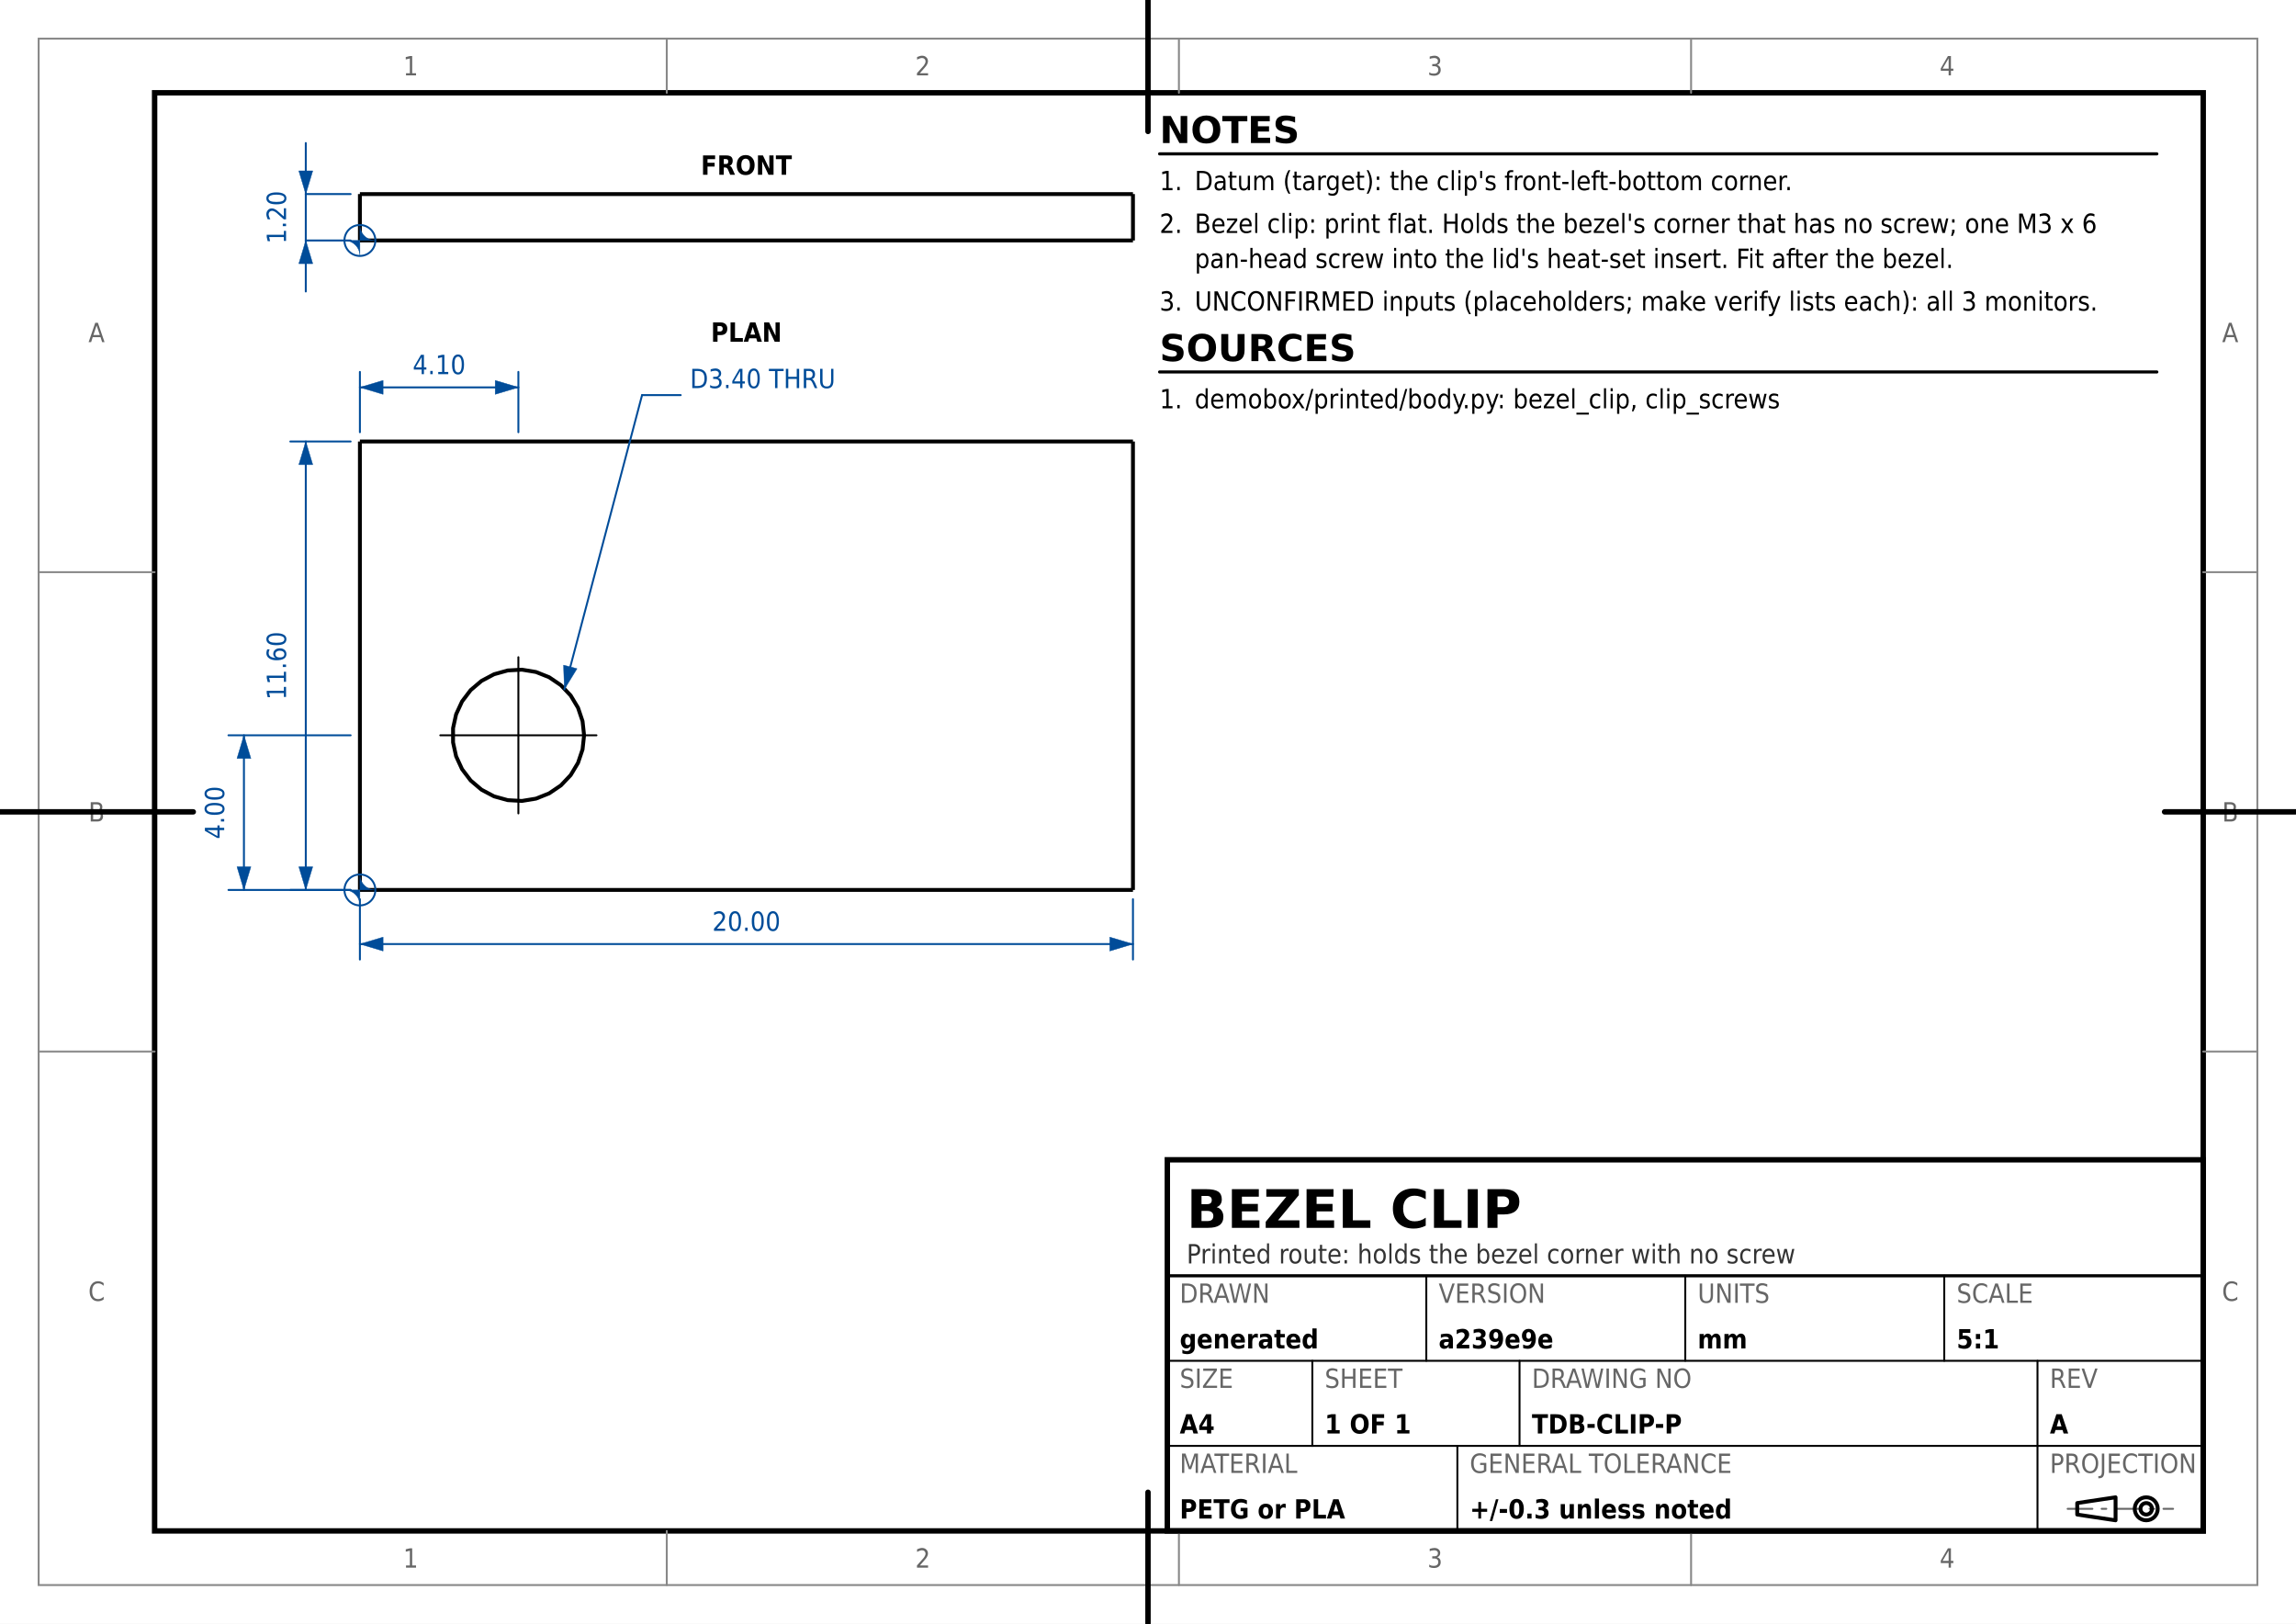
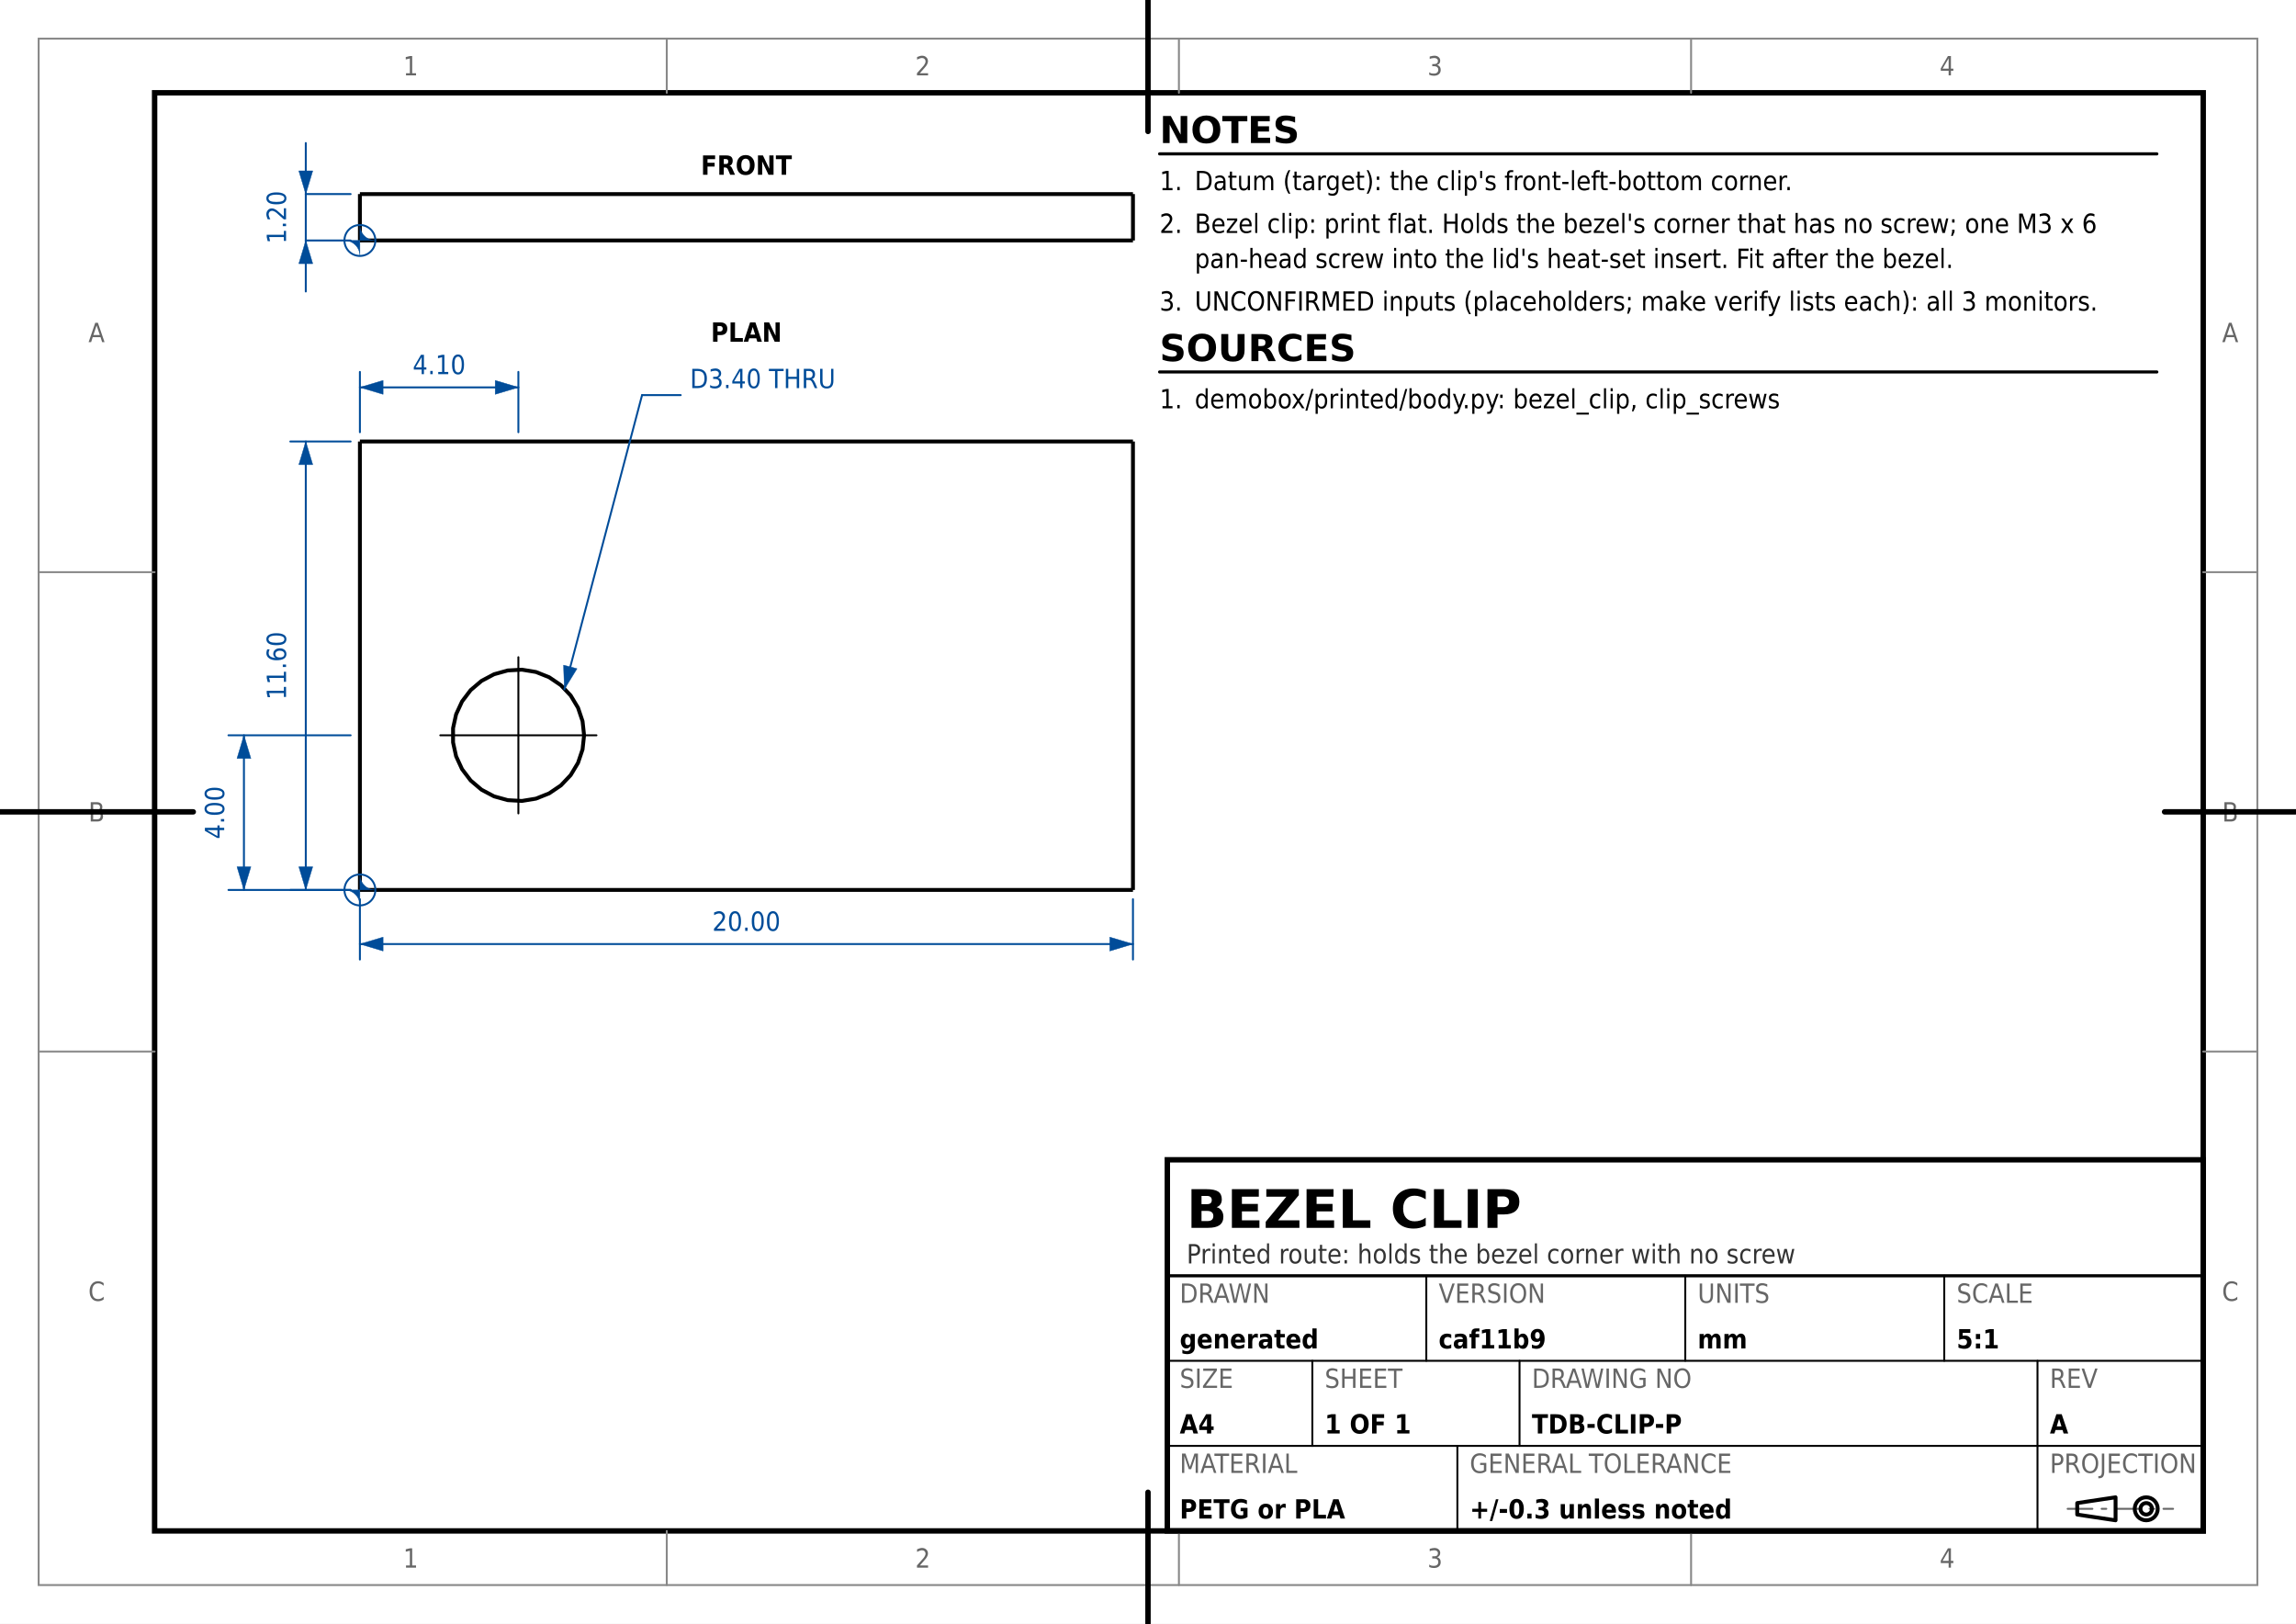
<svg xmlns="http://www.w3.org/2000/svg" version="1.1" width="297mm" height="210mm" viewBox="0 0 297 210">
  <rect width="100%" height="100%" fill="#ffffff" />
  <rect x="5" y="5" width="287" height="200" fill="none" stroke="#888888" stroke-width="0.25" />
  <rect x="20" y="12" width="265" height="186" fill="none" stroke="#000000" stroke-width="0.7" />
  <text x="53.125" y="202.75" font-family="DejaVu Sans Condensed, DejaVu Sans, Liberation Sans, sans-serif" font-size="3.429" fill="#666666" text-anchor="middle">1</text>
  <text x="53.125" y="9.75" font-family="DejaVu Sans Condensed, DejaVu Sans, Liberation Sans, sans-serif" font-size="3.429" fill="#666666" text-anchor="middle">1</text>
  <line x1="86.25" y1="205" x2="86.25" y2="198" stroke="#888888" stroke-width="0.25" stroke-linecap="round" />
  <line x1="86.25" y1="12" x2="86.25" y2="5" stroke="#888888" stroke-width="0.25" stroke-linecap="round" />
  <text x="119.375" y="202.75" font-family="DejaVu Sans Condensed, DejaVu Sans, Liberation Sans, sans-serif" font-size="3.429" fill="#666666" text-anchor="middle">2</text>
  <text x="119.375" y="9.75" font-family="DejaVu Sans Condensed, DejaVu Sans, Liberation Sans, sans-serif" font-size="3.429" fill="#666666" text-anchor="middle">2</text>
  <line x1="152.5" y1="205" x2="152.5" y2="198" stroke="#888888" stroke-width="0.25" stroke-linecap="round" />
  <line x1="152.5" y1="12" x2="152.5" y2="5" stroke="#888888" stroke-width="0.25" stroke-linecap="round" />
  <text x="185.625" y="202.75" font-family="DejaVu Sans Condensed, DejaVu Sans, Liberation Sans, sans-serif" font-size="3.429" fill="#666666" text-anchor="middle">3</text>
  <text x="185.625" y="9.75" font-family="DejaVu Sans Condensed, DejaVu Sans, Liberation Sans, sans-serif" font-size="3.429" fill="#666666" text-anchor="middle">3</text>
  <line x1="218.75" y1="205" x2="218.75" y2="198" stroke="#888888" stroke-width="0.25" stroke-linecap="round" />
  <line x1="218.75" y1="12" x2="218.75" y2="5" stroke="#888888" stroke-width="0.25" stroke-linecap="round" />
  <text x="251.875" y="202.75" font-family="DejaVu Sans Condensed, DejaVu Sans, Liberation Sans, sans-serif" font-size="3.429" fill="#666666" text-anchor="middle">4</text>
  <text x="251.875" y="9.75" font-family="DejaVu Sans Condensed, DejaVu Sans, Liberation Sans, sans-serif" font-size="3.429" fill="#666666" text-anchor="middle">4</text>
  <text x="12.5" y="168.25" font-family="DejaVu Sans Condensed, DejaVu Sans, Liberation Sans, sans-serif" font-size="3.429" fill="#666666" text-anchor="middle">C</text>
  <text x="288.5" y="168.25" font-family="DejaVu Sans Condensed, DejaVu Sans, Liberation Sans, sans-serif" font-size="3.429" fill="#666666" text-anchor="middle">C</text>
  <line x1="5" y1="136" x2="20" y2="136" stroke="#888888" stroke-width="0.25" stroke-linecap="round" />
  <line x1="285" y1="136" x2="292" y2="136" stroke="#888888" stroke-width="0.25" stroke-linecap="round" />
  <text x="12.5" y="106.25" font-family="DejaVu Sans Condensed, DejaVu Sans, Liberation Sans, sans-serif" font-size="3.429" fill="#666666" text-anchor="middle">B</text>
  <text x="288.5" y="106.25" font-family="DejaVu Sans Condensed, DejaVu Sans, Liberation Sans, sans-serif" font-size="3.429" fill="#666666" text-anchor="middle">B</text>
  <line x1="5" y1="74" x2="20" y2="74" stroke="#888888" stroke-width="0.25" stroke-linecap="round" />
  <line x1="285" y1="74" x2="292" y2="74" stroke="#888888" stroke-width="0.25" stroke-linecap="round" />
  <text x="12.5" y="44.25" font-family="DejaVu Sans Condensed, DejaVu Sans, Liberation Sans, sans-serif" font-size="3.429" fill="#666666" text-anchor="middle">A</text>
  <text x="288.5" y="44.25" font-family="DejaVu Sans Condensed, DejaVu Sans, Liberation Sans, sans-serif" font-size="3.429" fill="#666666" text-anchor="middle">A</text>
  <line x1="148.5" y1="210" x2="148.5" y2="193" stroke="#000000" stroke-width="0.7" stroke-linecap="round" />
  <line x1="148.5" y1="17" x2="148.5" y2="0" stroke="#000000" stroke-width="0.7" stroke-linecap="round" />
  <line x1="0" y1="105" x2="25" y2="105" stroke="#000000" stroke-width="0.7" stroke-linecap="round" />
  <line x1="280" y1="105" x2="297" y2="105" stroke="#000000" stroke-width="0.7" stroke-linecap="round" />
  <polyline points="46.555,31.1 46.555,25.1" fill="none" stroke="#000000" stroke-width="0.5" stroke-linejoin="round" />
  <polyline points="46.555,31.1 146.555,31.1" fill="none" stroke="#000000" stroke-width="0.5" stroke-linejoin="round" />
  <polyline points="146.555,31.1 146.555,25.1" fill="none" stroke="#000000" stroke-width="0.5" stroke-linejoin="round" />
  <polyline points="46.555,25.1 146.555,25.1" fill="none" stroke="#000000" stroke-width="0.5" stroke-linejoin="round" />
  <polyline points="46.555,115.1 46.555,57.1" fill="none" stroke="#000000" stroke-width="0.5" stroke-linejoin="round" />
  <polyline points="46.555,115.1 146.555,115.1" fill="none" stroke="#000000" stroke-width="0.5" stroke-linejoin="round" />
  <polyline points="46.555,57.1 146.555,57.1" fill="none" stroke="#000000" stroke-width="0.5" stroke-linejoin="round" />
  <polyline points="146.555,115.1 146.555,57.1" fill="none" stroke="#000000" stroke-width="0.5" stroke-linejoin="round" />
  <polyline points="75.555,95.1 75.356,93.273 74.769,91.531 73.822,89.956 72.558,88.621 71.036,87.59 69.329,86.91 67.515,86.612 65.68,86.712 63.909,87.204 62.285,88.064 60.884,89.254 59.771,90.718 59,92.386 58.605,94.181 58.605,96.019 59,97.814 59.771,99.482 60.884,100.945 62.285,102.135 63.909,102.996 65.68,103.488 67.515,103.588 69.329,103.29 71.036,102.61 72.558,101.579 73.822,100.244 74.769,98.669 75.356,96.927 75.555,95.1" fill="none" stroke="#000000" stroke-width="0.5" stroke-linejoin="round" />
  <line x1="56.955" y1="95.1" x2="77.155" y2="95.1" stroke="#000000" stroke-width="0.25" stroke-linecap="round" />
  <line x1="67.055" y1="105.2" x2="67.055" y2="85" stroke="#000000" stroke-width="0.25" stroke-linecap="round" />
  <circle cx="46.555" cy="31.1" r="2" fill="none" stroke="#004c99" stroke-width="0.25" />
  <path d="M 46.555 31.1 L 48.555 31.1 A 2.0 2.0 0 0 1 46.555 29.1 Z" fill="#004c99" stroke="#004c99" stroke-width="0.05" stroke-linejoin="round" stroke-linecap="round" />
  <path d="M 46.555 31.1 L 44.555 31.1 A 2.0 2.0 0 0 1 46.555 33.1 Z" fill="#004c99" stroke="#004c99" stroke-width="0.05" stroke-linejoin="round" stroke-linecap="round" />
  <circle cx="46.555" cy="115.1" r="2" fill="none" stroke="#004c99" stroke-width="0.25" />
  <path d="M 46.555 115.1 L 48.555 115.1 A 2.0 2.0 0 0 1 46.555 113.1 Z" fill="#004c99" stroke="#004c99" stroke-width="0.05" stroke-linejoin="round" stroke-linecap="round" />
  <path d="M 46.555 115.1 L 44.555 115.1 A 2.0 2.0 0 0 1 46.555 117.1 Z" fill="#004c99" stroke="#004c99" stroke-width="0.05" stroke-linejoin="round" stroke-linecap="round" />
  <line x1="45.355" y1="31.1" x2="39.555" y2="31.1" stroke="#004c99" stroke-width="0.25" stroke-linecap="round" />
  <line x1="45.355" y1="25.1" x2="39.555" y2="25.1" stroke="#004c99" stroke-width="0.25" stroke-linecap="round" />
  <line x1="39.555" y1="31.1" x2="39.555" y2="25.1" stroke="#004c99" stroke-width="0.25" stroke-linecap="round" />
  <polygon points="39.555,31.1 38.655,34.1 40.455,34.1" fill="#004c99" stroke="#004c99" stroke-width="0.05" stroke-linejoin="round" />
  <polygon points="39.555,25.1 40.455,22.1 38.655,22.1" fill="#004c99" stroke="#004c99" stroke-width="0.05" stroke-linejoin="round" />
  <line x1="39.555" y1="37.7" x2="39.555" y2="31.1" stroke="#004c99" stroke-width="0.25" stroke-linecap="round" />
  <line x1="39.555" y1="25.1" x2="39.555" y2="18.5" stroke="#004c99" stroke-width="0.25" stroke-linecap="round" />
  <text x="37" y="28.1" font-family="DejaVu Sans Condensed, DejaVu Sans, Liberation Sans, sans-serif" font-size="3.429" fill="#004c99" text-anchor="middle" transform="rotate(-90 37 28.1)">1.20</text>
  <line x1="46.555" y1="116.3" x2="46.555" y2="124.1" stroke="#004c99" stroke-width="0.25" stroke-linecap="round" />
  <line x1="146.555" y1="116.3" x2="146.555" y2="124.1" stroke="#004c99" stroke-width="0.25" stroke-linecap="round" />
  <line x1="46.555" y1="122.1" x2="146.555" y2="122.1" stroke="#004c99" stroke-width="0.25" stroke-linecap="round" />
  <polygon points="46.555,122.1 49.555,123 49.555,121.2" fill="#004c99" stroke="#004c99" stroke-width="0.05" stroke-linejoin="round" />
  <polygon points="146.555,122.1 143.555,121.2 143.555,123" fill="#004c99" stroke="#004c99" stroke-width="0.05" stroke-linejoin="round" />
  <text x="96.555" y="120.391" font-family="DejaVu Sans Condensed, DejaVu Sans, Liberation Sans, sans-serif" font-size="3.429" fill="#004c99" text-anchor="middle">20.00</text>
  <line x1="45.355" y1="115.1" x2="37.555" y2="115.1" stroke="#004c99" stroke-width="0.25" stroke-linecap="round" />
  <line x1="45.355" y1="57.1" x2="37.555" y2="57.1" stroke="#004c99" stroke-width="0.25" stroke-linecap="round" />
  <line x1="39.555" y1="115.1" x2="39.555" y2="57.1" stroke="#004c99" stroke-width="0.25" stroke-linecap="round" />
  <polygon points="39.555,115.1 40.455,112.1 38.655,112.1" fill="#004c99" stroke="#004c99" stroke-width="0.05" stroke-linejoin="round" />
  <polygon points="39.555,57.1 38.655,60.1 40.455,60.1" fill="#004c99" stroke="#004c99" stroke-width="0.05" stroke-linejoin="round" />
  <text x="37" y="86.1" font-family="DejaVu Sans Condensed, DejaVu Sans, Liberation Sans, sans-serif" font-size="3.429" fill="#004c99" text-anchor="middle" transform="rotate(-90 37 86.1)">11.60</text>
  <line x1="46.555" y1="55.9" x2="46.555" y2="48.1" stroke="#004c99" stroke-width="0.25" stroke-linecap="round" />
  <line x1="67.055" y1="55.9" x2="67.055" y2="48.1" stroke="#004c99" stroke-width="0.25" stroke-linecap="round" />
  <line x1="46.555" y1="50.1" x2="67.055" y2="50.1" stroke="#004c99" stroke-width="0.25" stroke-linecap="round" />
  <polygon points="46.555,50.1 49.555,51 49.555,49.2" fill="#004c99" stroke="#004c99" stroke-width="0.05" stroke-linejoin="round" />
  <polygon points="67.055,50.1 64.055,49.2 64.055,51" fill="#004c99" stroke="#004c99" stroke-width="0.05" stroke-linejoin="round" />
  <text x="56.805" y="48.391" font-family="DejaVu Sans Condensed, DejaVu Sans, Liberation Sans, sans-serif" font-size="3.429" fill="#004c99" text-anchor="middle">4.10</text>
  <line x1="45.355" y1="115.1" x2="29.555" y2="115.1" stroke="#004c99" stroke-width="0.25" stroke-linecap="round" />
  <line x1="45.355" y1="95.1" x2="29.555" y2="95.1" stroke="#004c99" stroke-width="0.25" stroke-linecap="round" />
  <line x1="31.555" y1="115.1" x2="31.555" y2="95.1" stroke="#004c99" stroke-width="0.25" stroke-linecap="round" />
  <polygon points="31.555,115.1 32.455,112.1 30.655,112.1" fill="#004c99" stroke="#004c99" stroke-width="0.05" stroke-linejoin="round" />
  <polygon points="31.555,95.1 30.655,98.1 32.455,98.1" fill="#004c99" stroke="#004c99" stroke-width="0.05" stroke-linejoin="round" />
  <text x="29" y="105.1" font-family="DejaVu Sans Condensed, DejaVu Sans, Liberation Sans, sans-serif" font-size="3.429" fill="#004c99" text-anchor="middle" transform="rotate(-90 29 105.1)">4.00</text>
  <polygon points="73.005,89.15 74.641,86.479 72.901,86.02" fill="#004c99" stroke="#004c99" stroke-width="0.05" stroke-linejoin="round" />
  <line x1="73.005" y1="89.15" x2="83.055" y2="51.1" stroke="#004c99" stroke-width="0.25" stroke-linecap="round" />
  <line x1="83.055" y1="51.1" x2="88.055" y2="51.1" stroke="#004c99" stroke-width="0.25" stroke-linecap="round" />
  <text x="89.255" y="50.2" font-family="DejaVu Sans Condensed, DejaVu Sans, Liberation Sans, sans-serif" font-size="3.429" fill="#004c99" text-anchor="start">D3.40 THRU</text>
  <text x="96.555" y="22.6" font-family="DejaVu Sans Condensed, DejaVu Sans, Liberation Sans, sans-serif" font-size="3.429" fill="#000000" text-anchor="middle" font-weight="bold">FRONT</text>
  <text x="96.555" y="44.2" font-family="DejaVu Sans Condensed, DejaVu Sans, Liberation Sans, sans-serif" font-size="3.429" fill="#000000" text-anchor="middle" font-weight="bold">PLAN</text>
  <text x="150" y="18.5" font-family="DejaVu Sans, Liberation Sans, sans-serif" font-size="4.801" fill="#000000" text-anchor="start" font-weight="bold">NOTES</text>
  <line x1="150" y1="19.9" x2="279" y2="19.9" stroke="#000000" stroke-width="0.4" stroke-linecap="round" />
  <text x="150" y="24.6" font-family="DejaVu Sans Condensed, DejaVu Sans, Liberation Sans, sans-serif" font-size="3.429" fill="#000000" text-anchor="start">1.</text>
  <text x="154.542" y="24.6" font-family="DejaVu Sans Condensed, DejaVu Sans, Liberation Sans, sans-serif" font-size="3.429" fill="#000000" text-anchor="start">Datum (target): the clip's front-left-bottom corner.</text>
  <text x="150" y="30.127" font-family="DejaVu Sans Condensed, DejaVu Sans, Liberation Sans, sans-serif" font-size="3.429" fill="#000000" text-anchor="start">2.</text>
  <text x="154.542" y="30.127" font-family="DejaVu Sans Condensed, DejaVu Sans, Liberation Sans, sans-serif" font-size="3.429" fill="#000000" text-anchor="start">Bezel clip: print flat. Holds the bezel's corner that has no screw; one M3 x 6</text>
  <text x="154.542" y="34.654" font-family="DejaVu Sans Condensed, DejaVu Sans, Liberation Sans, sans-serif" font-size="3.429" fill="#000000" text-anchor="start">pan-head screw into the lid's heat-set insert. Fit after the bezel.</text>
  <text x="150" y="40.18" font-family="DejaVu Sans Condensed, DejaVu Sans, Liberation Sans, sans-serif" font-size="3.429" fill="#000000" text-anchor="start">3.</text>
  <text x="154.542" y="40.18" font-family="DejaVu Sans Condensed, DejaVu Sans, Liberation Sans, sans-serif" font-size="3.429" fill="#000000" text-anchor="start">UNCONFIRMED inputs (placeholders; make verify lists each): all 3 monitors.</text>
  <text x="150" y="46.707" font-family="DejaVu Sans, Liberation Sans, sans-serif" font-size="4.801" fill="#000000" text-anchor="start" font-weight="bold">SOURCES</text>
  <line x1="150" y1="48.107" x2="279" y2="48.107" stroke="#000000" stroke-width="0.4" stroke-linecap="round" />
  <text x="150" y="52.807" font-family="DejaVu Sans Condensed, DejaVu Sans, Liberation Sans, sans-serif" font-size="3.429" fill="#000000" text-anchor="start">1.</text>
  <text x="154.542" y="52.807" font-family="DejaVu Sans Condensed, DejaVu Sans, Liberation Sans, sans-serif" font-size="3.429" fill="#000000" text-anchor="start">demobox/printed/body.py: bezel_clip, clip_screws</text>
  <rect x="151" y="150" width="134" height="48" fill="none" stroke="#000000" stroke-width="0.7" />
  <line x1="151" y1="165" x2="285" y2="165" stroke="#000000" stroke-width="0.4" stroke-linecap="round" />
  <text x="153.5" y="158.8" font-family="DejaVu Sans, Liberation Sans, sans-serif" font-size="6.859" fill="#000000" text-anchor="start" font-weight="bold">BEZEL CLIP</text>
  <text x="153.5" y="163.4" font-family="DejaVu Sans Condensed, DejaVu Sans, Liberation Sans, sans-serif" font-size="3.429" fill="#333333" text-anchor="start">Printed route: holds the bezel corner with no screw</text>
  <text x="152.6" y="168.5" font-family="DejaVu Sans Condensed, DejaVu Sans, Liberation Sans, sans-serif" font-size="3.429" fill="#666666" text-anchor="start">DRAWN</text>
  <text x="152.6" y="174.4" font-family="DejaVu Sans Condensed, DejaVu Sans, Liberation Sans, sans-serif" font-size="3.429" fill="#000000" text-anchor="start" font-weight="bold">generated</text>
  <line x1="184.5" y1="176" x2="184.5" y2="165" stroke="#000000" stroke-width="0.25" stroke-linecap="round" />
  <text x="186.1" y="168.5" font-family="DejaVu Sans Condensed, DejaVu Sans, Liberation Sans, sans-serif" font-size="3.429" fill="#666666" text-anchor="start">VERSION</text>
-   <text x="186.1" y="174.4" font-family="DejaVu Sans Condensed, DejaVu Sans, Liberation Sans, sans-serif" font-size="3.429" fill="#000000" text-anchor="start" font-weight="bold">a239e9e</text>
+   <text x="186.1" y="174.4" font-family="DejaVu Sans Condensed, DejaVu Sans, Liberation Sans, sans-serif" font-size="3.429" fill="#000000" text-anchor="start" font-weight="bold">caf11b9</text>
  <line x1="218" y1="176" x2="218" y2="165" stroke="#000000" stroke-width="0.25" stroke-linecap="round" />
  <text x="219.6" y="168.5" font-family="DejaVu Sans Condensed, DejaVu Sans, Liberation Sans, sans-serif" font-size="3.429" fill="#666666" text-anchor="start">UNITS</text>
  <text x="219.6" y="174.4" font-family="DejaVu Sans Condensed, DejaVu Sans, Liberation Sans, sans-serif" font-size="3.429" fill="#000000" text-anchor="start" font-weight="bold">mm</text>
  <line x1="251.5" y1="176" x2="251.5" y2="165" stroke="#000000" stroke-width="0.25" stroke-linecap="round" />
  <text x="253.1" y="168.5" font-family="DejaVu Sans Condensed, DejaVu Sans, Liberation Sans, sans-serif" font-size="3.429" fill="#666666" text-anchor="start">SCALE</text>
  <text x="253.1" y="174.4" font-family="DejaVu Sans Condensed, DejaVu Sans, Liberation Sans, sans-serif" font-size="3.429" fill="#000000" text-anchor="start" font-weight="bold">5:1</text>
  <line x1="151" y1="176" x2="285" y2="176" stroke="#000000" stroke-width="0.25" stroke-linecap="round" />
  <text x="152.6" y="179.5" font-family="DejaVu Sans Condensed, DejaVu Sans, Liberation Sans, sans-serif" font-size="3.429" fill="#666666" text-anchor="start">SIZE</text>
  <text x="152.6" y="185.4" font-family="DejaVu Sans Condensed, DejaVu Sans, Liberation Sans, sans-serif" font-size="3.429" fill="#000000" text-anchor="start" font-weight="bold">A4</text>
  <line x1="169.76" y1="187" x2="169.76" y2="176" stroke="#000000" stroke-width="0.25" stroke-linecap="round" />
  <text x="171.36" y="179.5" font-family="DejaVu Sans Condensed, DejaVu Sans, Liberation Sans, sans-serif" font-size="3.429" fill="#666666" text-anchor="start">SHEET</text>
  <text x="171.36" y="185.4" font-family="DejaVu Sans Condensed, DejaVu Sans, Liberation Sans, sans-serif" font-size="3.429" fill="#000000" text-anchor="start" font-weight="bold">1 OF 1</text>
  <line x1="196.56" y1="187" x2="196.56" y2="176" stroke="#000000" stroke-width="0.25" stroke-linecap="round" />
  <text x="198.16" y="179.5" font-family="DejaVu Sans Condensed, DejaVu Sans, Liberation Sans, sans-serif" font-size="3.429" fill="#666666" text-anchor="start">DRAWING NO</text>
  <text x="198.16" y="185.4" font-family="DejaVu Sans Condensed, DejaVu Sans, Liberation Sans, sans-serif" font-size="3.429" fill="#000000" text-anchor="start" font-weight="bold">TDB-CLIP-P</text>
  <line x1="263.56" y1="187" x2="263.56" y2="176" stroke="#000000" stroke-width="0.25" stroke-linecap="round" />
  <text x="265.16" y="179.5" font-family="DejaVu Sans Condensed, DejaVu Sans, Liberation Sans, sans-serif" font-size="3.429" fill="#666666" text-anchor="start">REV</text>
  <text x="265.16" y="185.4" font-family="DejaVu Sans Condensed, DejaVu Sans, Liberation Sans, sans-serif" font-size="3.429" fill="#000000" text-anchor="start" font-weight="bold">A</text>
  <line x1="151" y1="187" x2="285" y2="187" stroke="#000000" stroke-width="0.25" stroke-linecap="round" />
  <text x="152.6" y="190.5" font-family="DejaVu Sans Condensed, DejaVu Sans, Liberation Sans, sans-serif" font-size="3.429" fill="#666666" text-anchor="start">MATERIAL</text>
  <text x="152.6" y="196.4" font-family="DejaVu Sans Condensed, DejaVu Sans, Liberation Sans, sans-serif" font-size="3.429" fill="#000000" text-anchor="start" font-weight="bold">PETG or PLA</text>
  <line x1="188.52" y1="198" x2="188.52" y2="187" stroke="#000000" stroke-width="0.25" stroke-linecap="round" />
  <text x="190.12" y="190.5" font-family="DejaVu Sans Condensed, DejaVu Sans, Liberation Sans, sans-serif" font-size="3.429" fill="#666666" text-anchor="start">GENERAL TOLERANCE</text>
  <text x="190.12" y="196.4" font-family="DejaVu Sans Condensed, DejaVu Sans, Liberation Sans, sans-serif" font-size="3.429" fill="#000000" text-anchor="start" font-weight="bold">+/-0.3 unless noted</text>
  <line x1="263.56" y1="198" x2="263.56" y2="187" stroke="#000000" stroke-width="0.25" stroke-linecap="round" />
  <text x="265.16" y="190.5" font-family="DejaVu Sans Condensed, DejaVu Sans, Liberation Sans, sans-serif" font-size="3.429" fill="#666666" text-anchor="start">PROJECTION</text>
  <line x1="267.46" y1="195.14" x2="281.1" y2="195.14" stroke="#666666" stroke-width="0.25" stroke-linecap="round" stroke-dasharray="3.2,1.2,0.6,1.2" />
  <polygon points="268.7,194.396 273.66,193.652 273.66,196.628 268.7,195.884" fill="none" stroke="#000000" stroke-width="0.5" stroke-linejoin="round" />
  <circle cx="277.628" cy="195.14" r="1.488" fill="none" stroke="#000000" stroke-width="0.5" />
  <circle cx="277.628" cy="195.14" r="0.744" fill="none" stroke="#000000" stroke-width="0.5" />
</svg>
